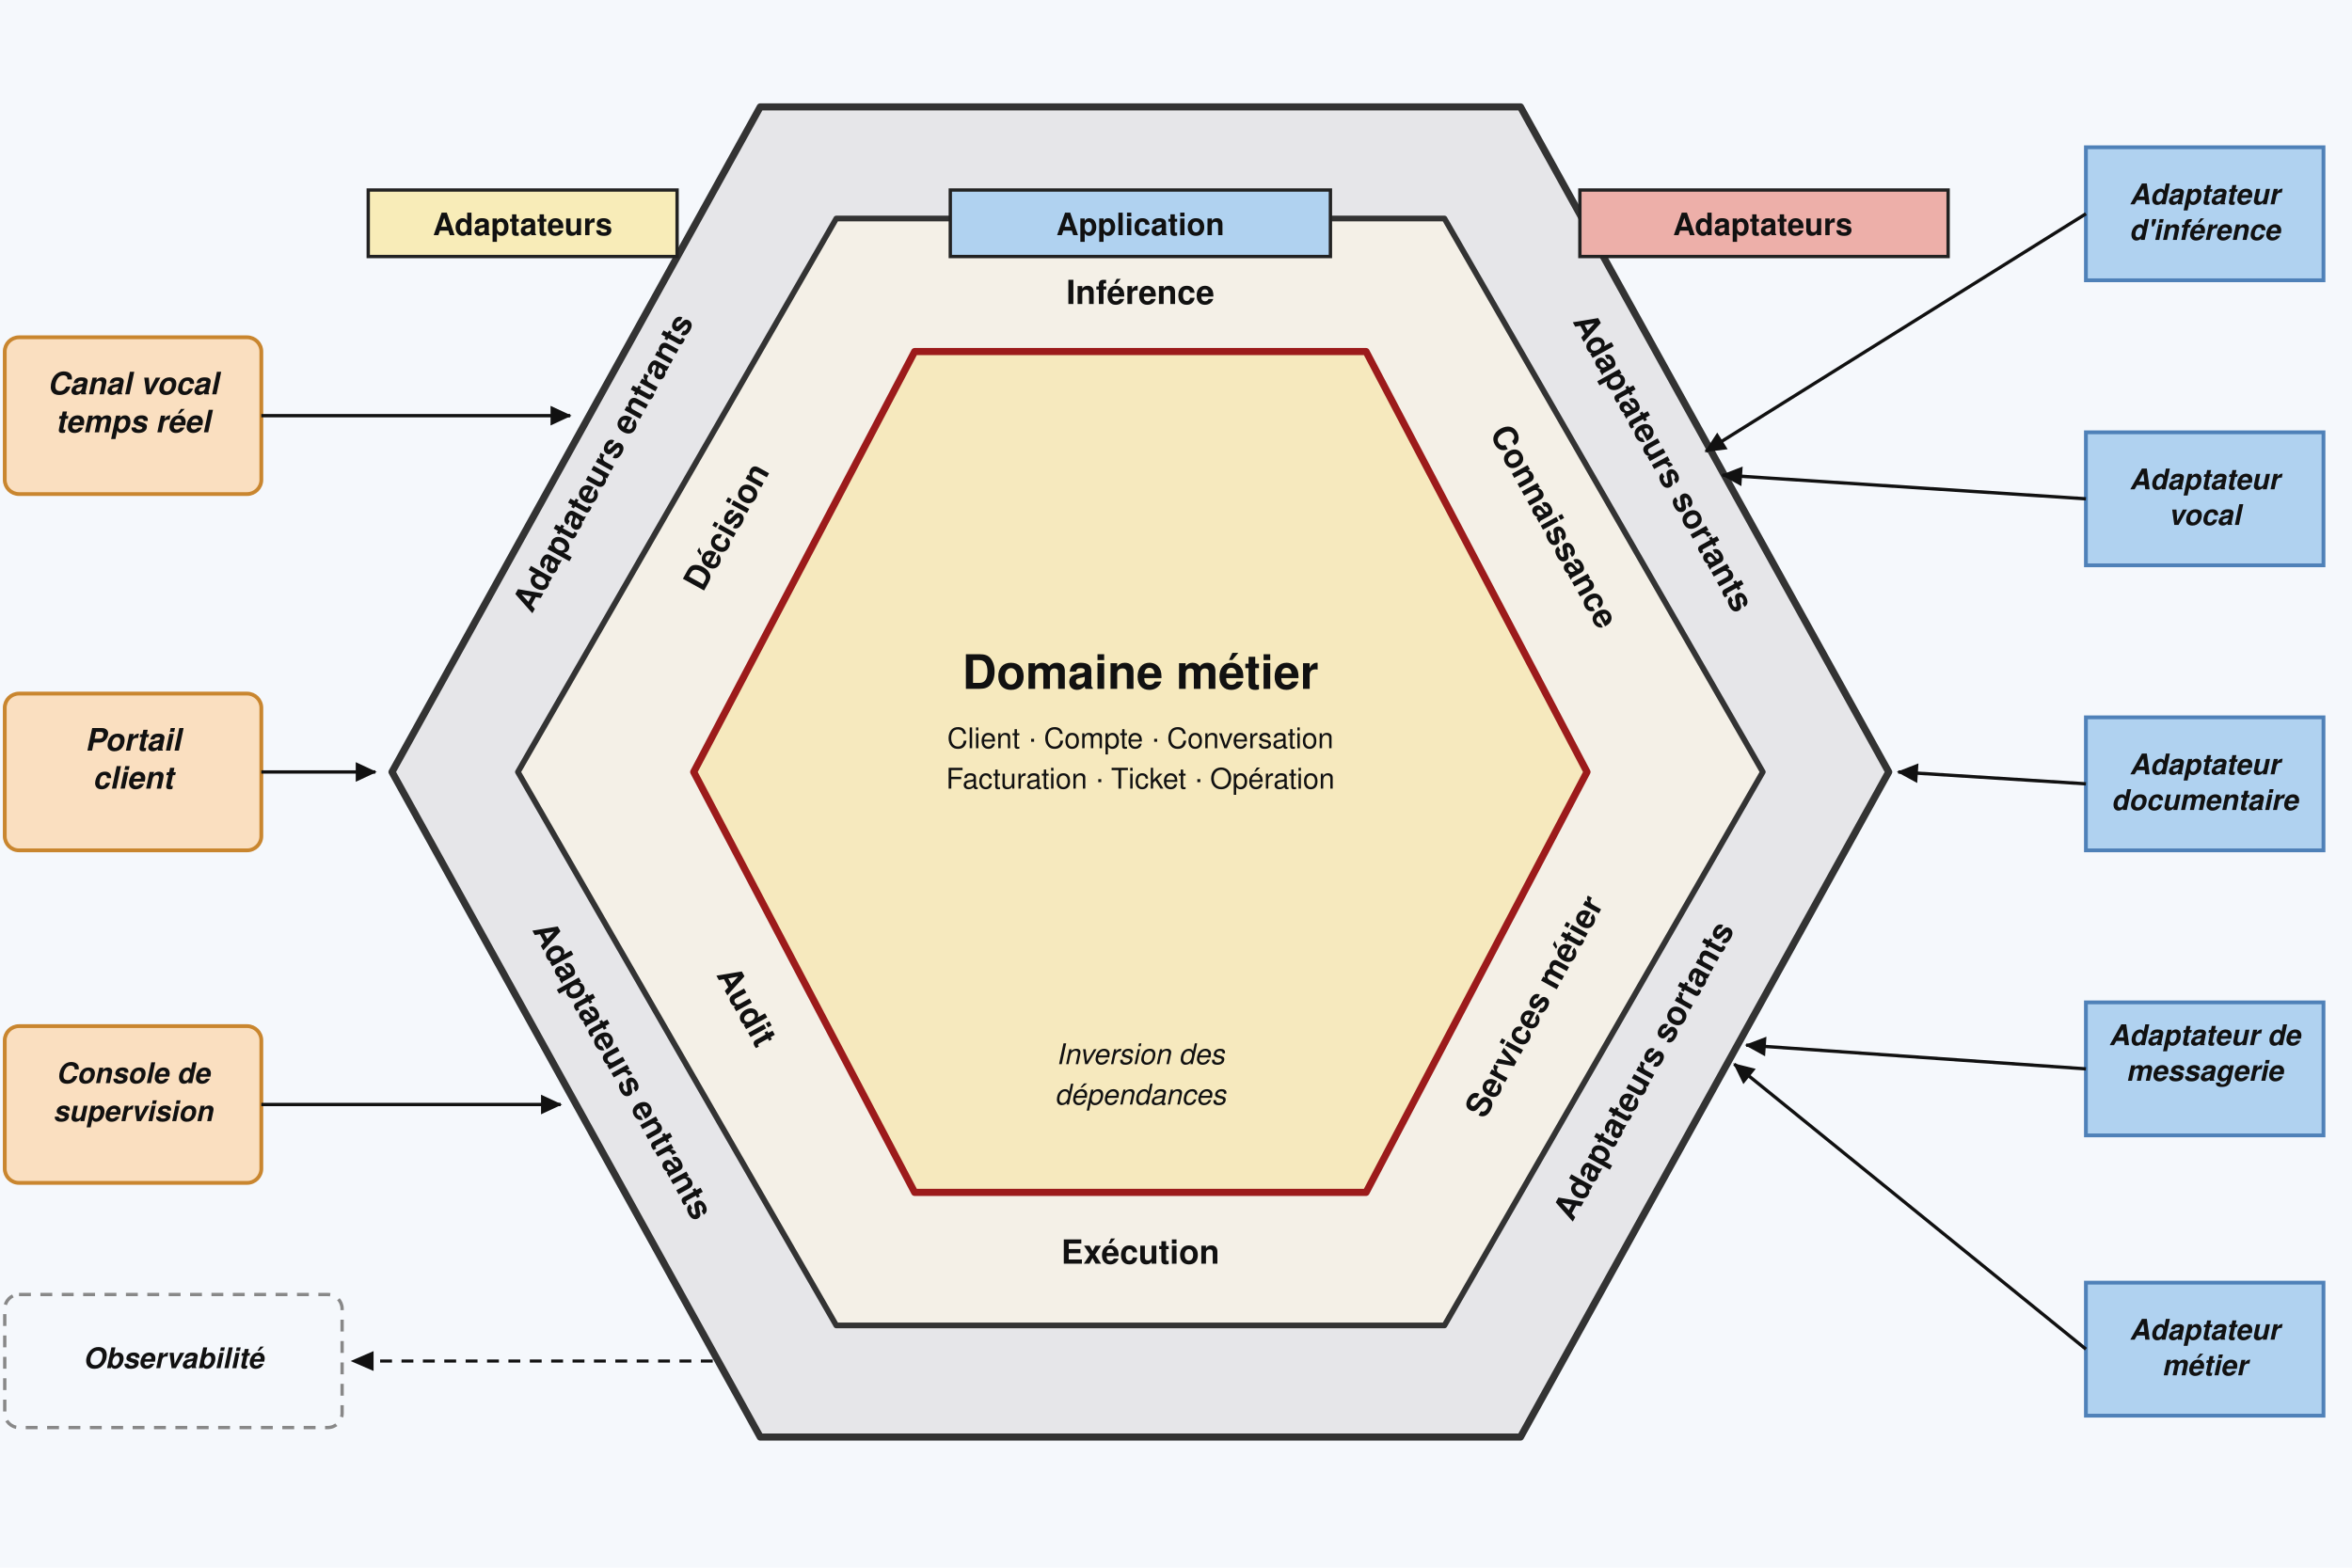
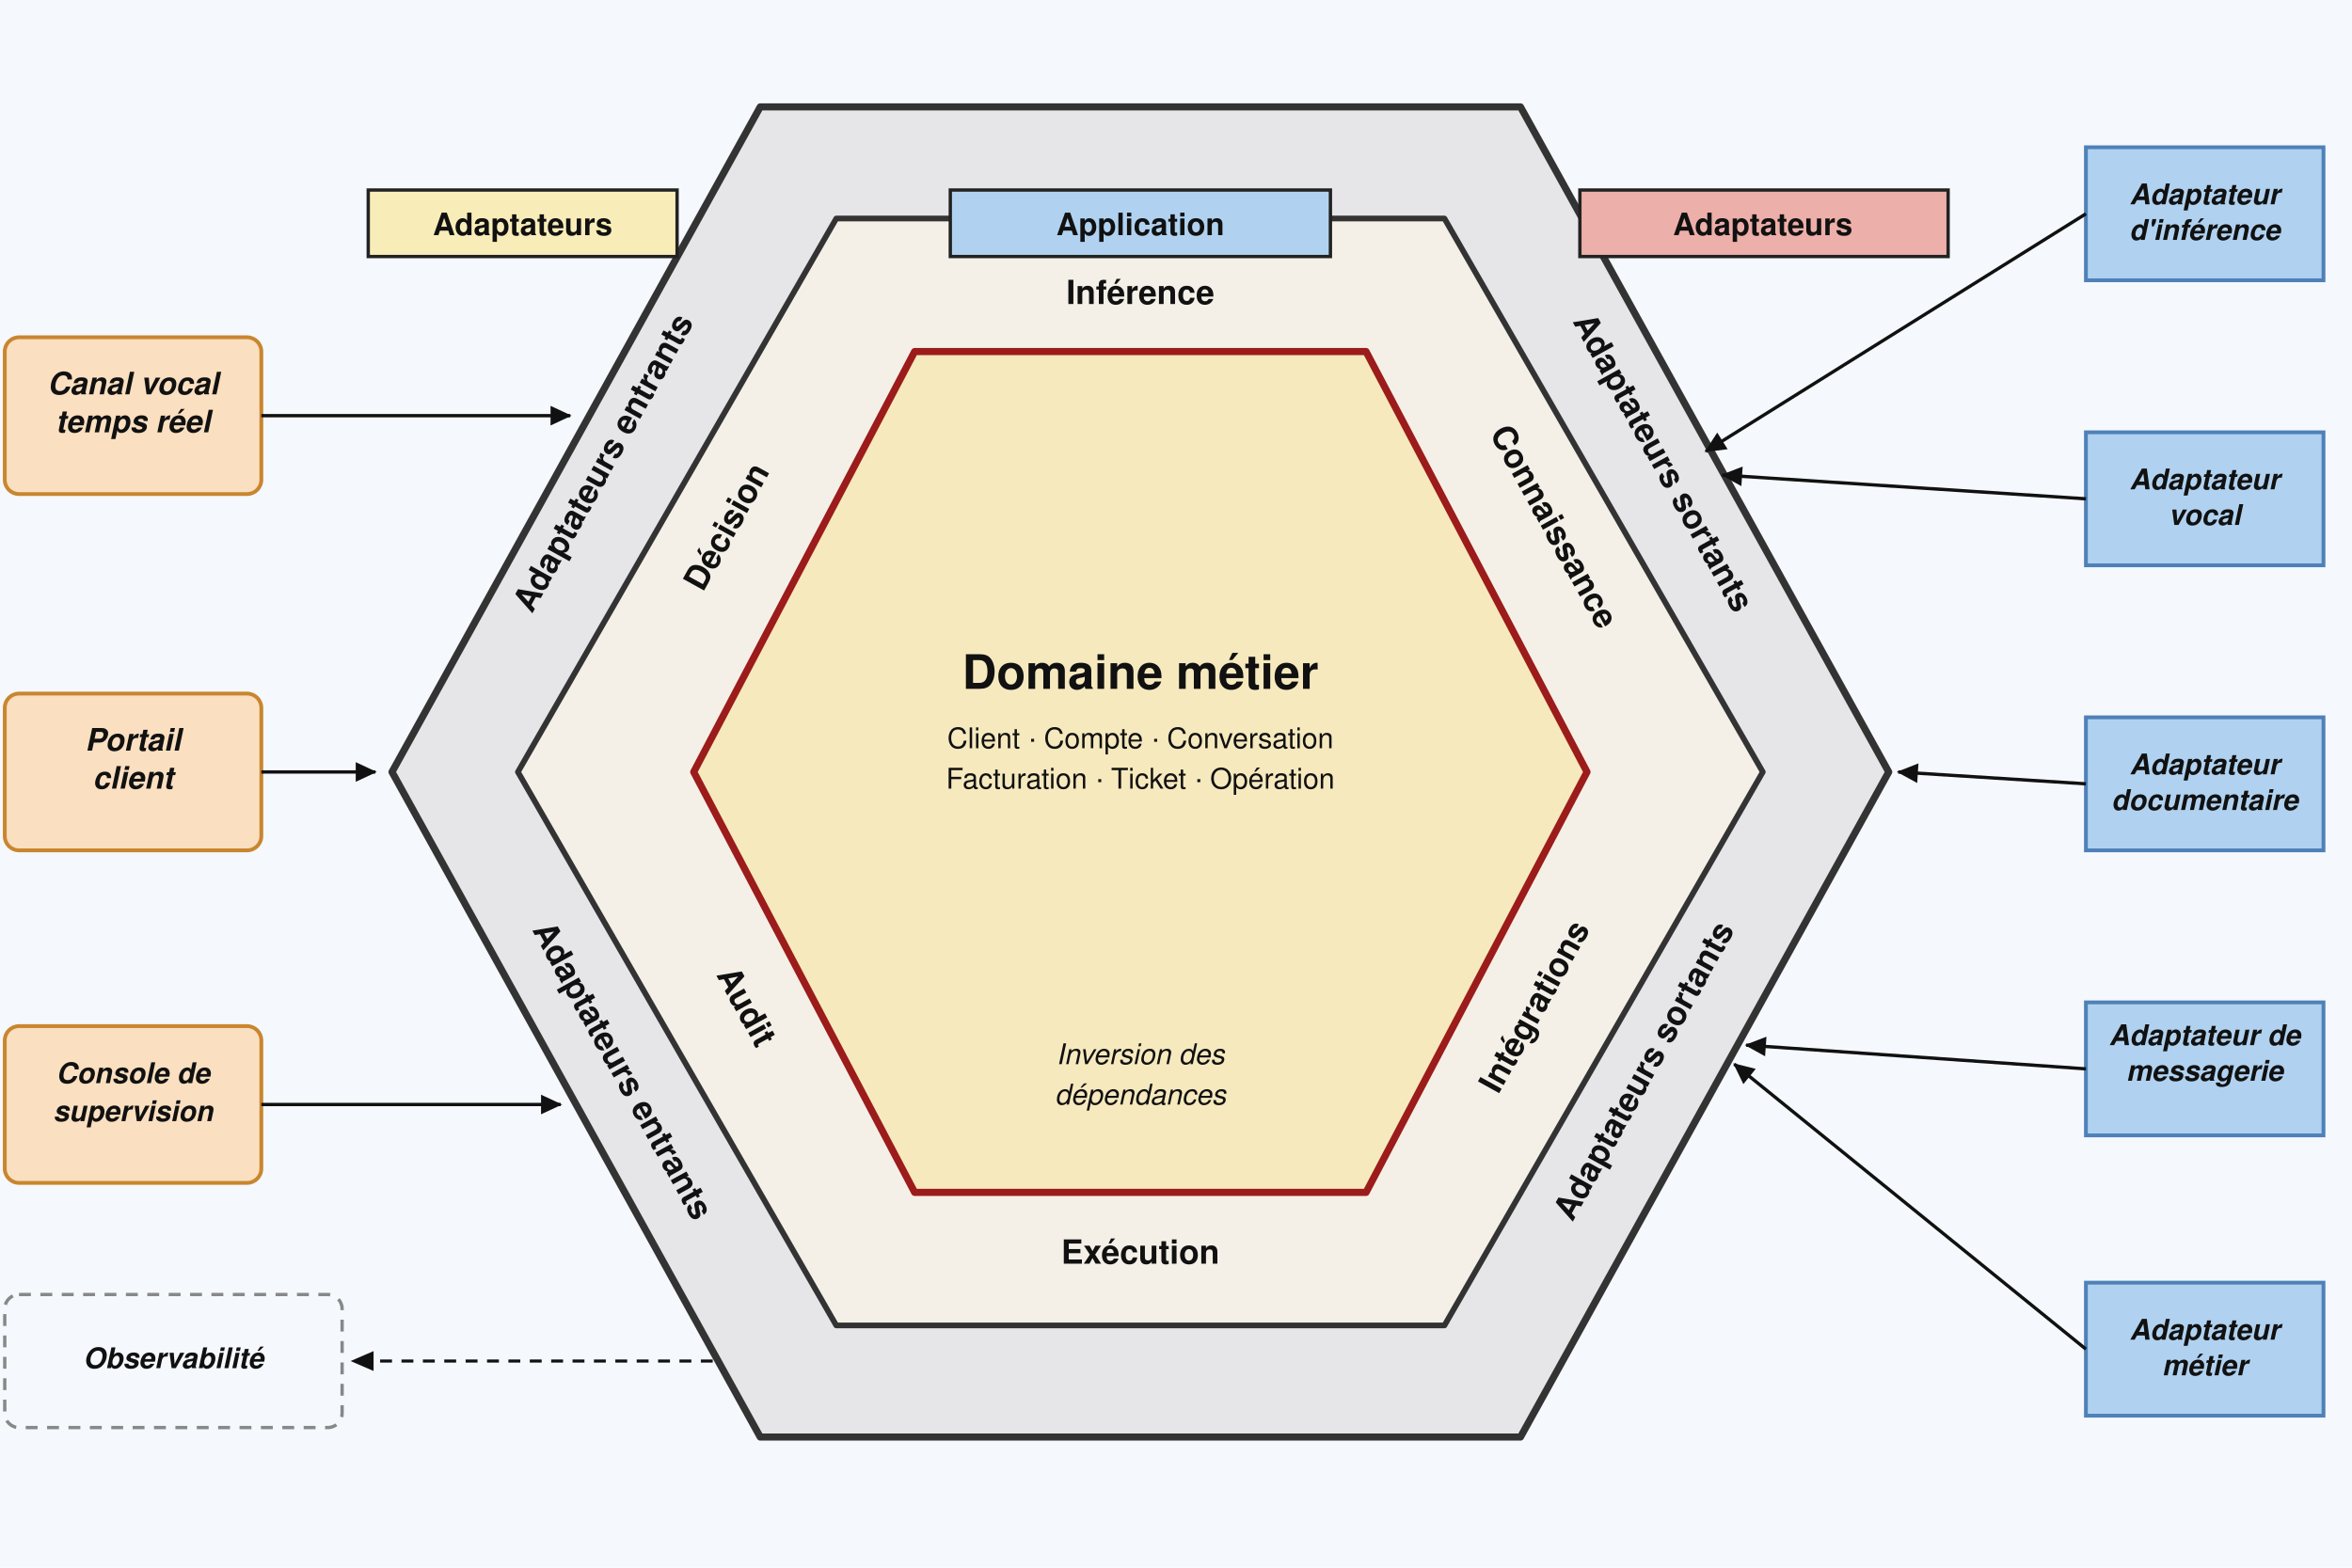
<svg xmlns="http://www.w3.org/2000/svg" width="990" height="660" viewBox="0 0 990 660">
  <rect x="0" y="0" width="990" height="660" fill="#F5F8FC" />
  <defs>
    <marker id="ah" viewBox="0 0 10 10" refX="8.8" refY="5" markerWidth="7.2" markerHeight="7.2" orient="auto-start-reverse">
      <path d="M0.6,0.9 L9.4,5 L0.6,9.1 Z" fill="#111111" />
    </marker>
    <marker id="arr" viewBox="0 0 10 10" refX="9" refY="5" markerWidth="11" markerHeight="11" orient="auto-start-reverse" markerUnits="userSpaceOnUse">
      <path d="M0.6,1.2 L9.4,5 L0.6,8.8 Z" fill="#111111" />
    </marker>
  </defs>
  <polygon points="320,45 640,45 795,325 640,605 320,605 165,325" fill="#E6E6E9" stroke="#333333" stroke-width="3" stroke-linejoin="round" />
  <polygon points="352,92 608,92 742,325 608,558 352,558 218,325" fill="#F4F0E7" stroke="#333333" stroke-width="2.4" stroke-linejoin="round" />
  <polygon points="385,148 575,148 668,325 575,502 385,502 292,325" fill="#F6E9BE" stroke="#9C1B1B" stroke-width="3" stroke-linejoin="round" />
  <g font-family="Helvetica, Arial, sans-serif" font-size="13" font-weight="bold" fill="#111111" text-anchor="middle">
    <rect x="155" y="80" width="130" height="28" fill="#F8ECB8" stroke="#222222" stroke-width="1.4" />
    <text x="220" y="99">Adaptateurs</text>
    <rect x="400" y="80" width="160" height="28" fill="#B0D2F0" stroke="#222222" stroke-width="1.4" />
    <text x="480" y="99">Application</text>
    <rect x="665" y="80" width="155" height="28" fill="#EDAFA9" stroke="#222222" stroke-width="1.4" />
    <text x="742" y="99">Adaptateurs</text>
  </g>
  <g font-family="Helvetica, Arial, sans-serif" font-size="14" font-weight="bold" fill="#111111" text-anchor="middle">
    <text transform="translate(258,197) rotate(-61)">Adaptateurs entrants</text>
    <text transform="translate(696,197) rotate(61)">Adaptateurs sortants</text>
    <text transform="translate(258,453) rotate(61)">Adaptateurs entrants</text>
    <text transform="translate(696,453) rotate(-61)">Adaptateurs sortants</text>
  </g>
  <g font-family="Helvetica, Arial, sans-serif" font-size="14" font-weight="bold" fill="#111111" text-anchor="middle">
    <text x="480" y="128">Inférence</text>
    <text x="480" y="532">Exécution</text>
    <text transform="translate(310,224) rotate(-61)">Décision</text>
    <text transform="translate(650,224) rotate(61)">Connaissance</text>
    <text transform="translate(310,426) rotate(61)">Audit</text>
-     <text transform="translate(650,426) rotate(-61)">Services métier</text>
+     <text transform="translate(650,426) rotate(-61)">Intégrations</text>
  </g>
  <g font-family="Helvetica, Arial, sans-serif" fill="#111111" text-anchor="middle">
    <text x="480" y="290" font-size="20" font-weight="bold">Domaine métier</text>
    <text x="480" y="315" font-size="12">Client · Compte · Conversation</text>
    <text x="480" y="332" font-size="12">Facturation · Ticket · Opération</text>
    <text x="480" y="448" font-size="12" font-style="italic">Inversion des</text>
    <text x="480" y="465" font-size="12" font-style="italic">dépendances</text>
  </g>
  <g font-family="Helvetica, Arial, sans-serif" font-size="13" font-style="italic" font-weight="bold" fill="#111111" text-anchor="middle">
    <rect x="2" y="142" width="108" height="66" rx="6" fill="#FADFC0" stroke="#C9862F" stroke-width="1.6" />
    <text x="56" y="166">Canal vocal</text>
    <text x="56" y="182">temps réel</text>
    <rect x="2" y="292" width="108" height="66" rx="6" fill="#FADFC0" stroke="#C9862F" stroke-width="1.6" />
    <text x="56" y="316">Portail</text>
    <text x="56" y="332">client</text>
    <rect x="2" y="432" width="108" height="66" rx="6" fill="#FADFC0" stroke="#C9862F" stroke-width="1.6" />
    <text x="56" y="456" font-size="12">Console de</text>
    <text x="56" y="472" font-size="12">supervision</text>
  </g>
  <g font-family="Helvetica, Arial, sans-serif" font-size="12" font-style="italic" font-weight="bold" fill="#111111" text-anchor="middle">
    <rect x="878" y="62" width="100" height="56" fill="#B0D2F0" stroke="#4F81B8" stroke-width="1.6" />
    <text x="928" y="86">Adaptateur</text>
    <text x="928" y="101">d'inférence</text>
    <rect x="878" y="182" width="100" height="56" fill="#B0D2F0" stroke="#4F81B8" stroke-width="1.6" />
    <text x="928" y="206">Adaptateur</text>
    <text x="928" y="221">vocal</text>
    <rect x="878" y="302" width="100" height="56" fill="#B0D2F0" stroke="#4F81B8" stroke-width="1.6" />
    <text x="928" y="326">Adaptateur</text>
    <text x="928" y="341">documentaire</text>
    <rect x="878" y="422" width="100" height="56" fill="#B0D2F0" stroke="#4F81B8" stroke-width="1.6" />
    <text x="928" y="440">Adaptateur de</text>
    <text x="928" y="455">messagerie</text>
    <rect x="878" y="540" width="100" height="56" fill="#B0D2F0" stroke="#4F81B8" stroke-width="1.6" />
    <text x="928" y="564">Adaptateur</text>
    <text x="928" y="579">métier</text>
  </g>
  <g stroke="#111111" stroke-width="1.4" fill="none">
    <line x1="110" y1="175" x2="240" y2="175" marker-end="url(#ah)" />
    <line x1="110" y1="325" x2="158" y2="325" marker-end="url(#ah)" />
    <line x1="110" y1="465" x2="236" y2="465" marker-end="url(#ah)" />
    <line x1="718" y1="190" x2="878" y2="90" marker-start="url(#ah)" />
    <line x1="725" y1="200" x2="878" y2="210" marker-start="url(#ah)" />
    <line x1="799" y1="325" x2="878" y2="330" marker-start="url(#ah)" />
    <line x1="735" y1="440" x2="878" y2="450" marker-start="url(#ah)" />
    <line x1="730" y1="448" x2="878" y2="568" marker-start="url(#ah)" />
  </g>
  <rect x="2" y="545" width="142" height="56" rx="6" fill="#F5F8FC" stroke="#888888" stroke-width="1.4" stroke-dasharray="5,4" />
  <g font-family="Helvetica, Arial, sans-serif" fill="#111111" text-anchor="middle">
    <text x="73" y="576" font-size="12" font-weight="bold" font-style="italic">Observabilité</text>
  </g>
  <line x1="300" y1="573" x2="148" y2="573" stroke="#111111" stroke-width="1.3" fill="none" stroke-dasharray="5,4" marker-end="url(#arr)" />
</svg>
